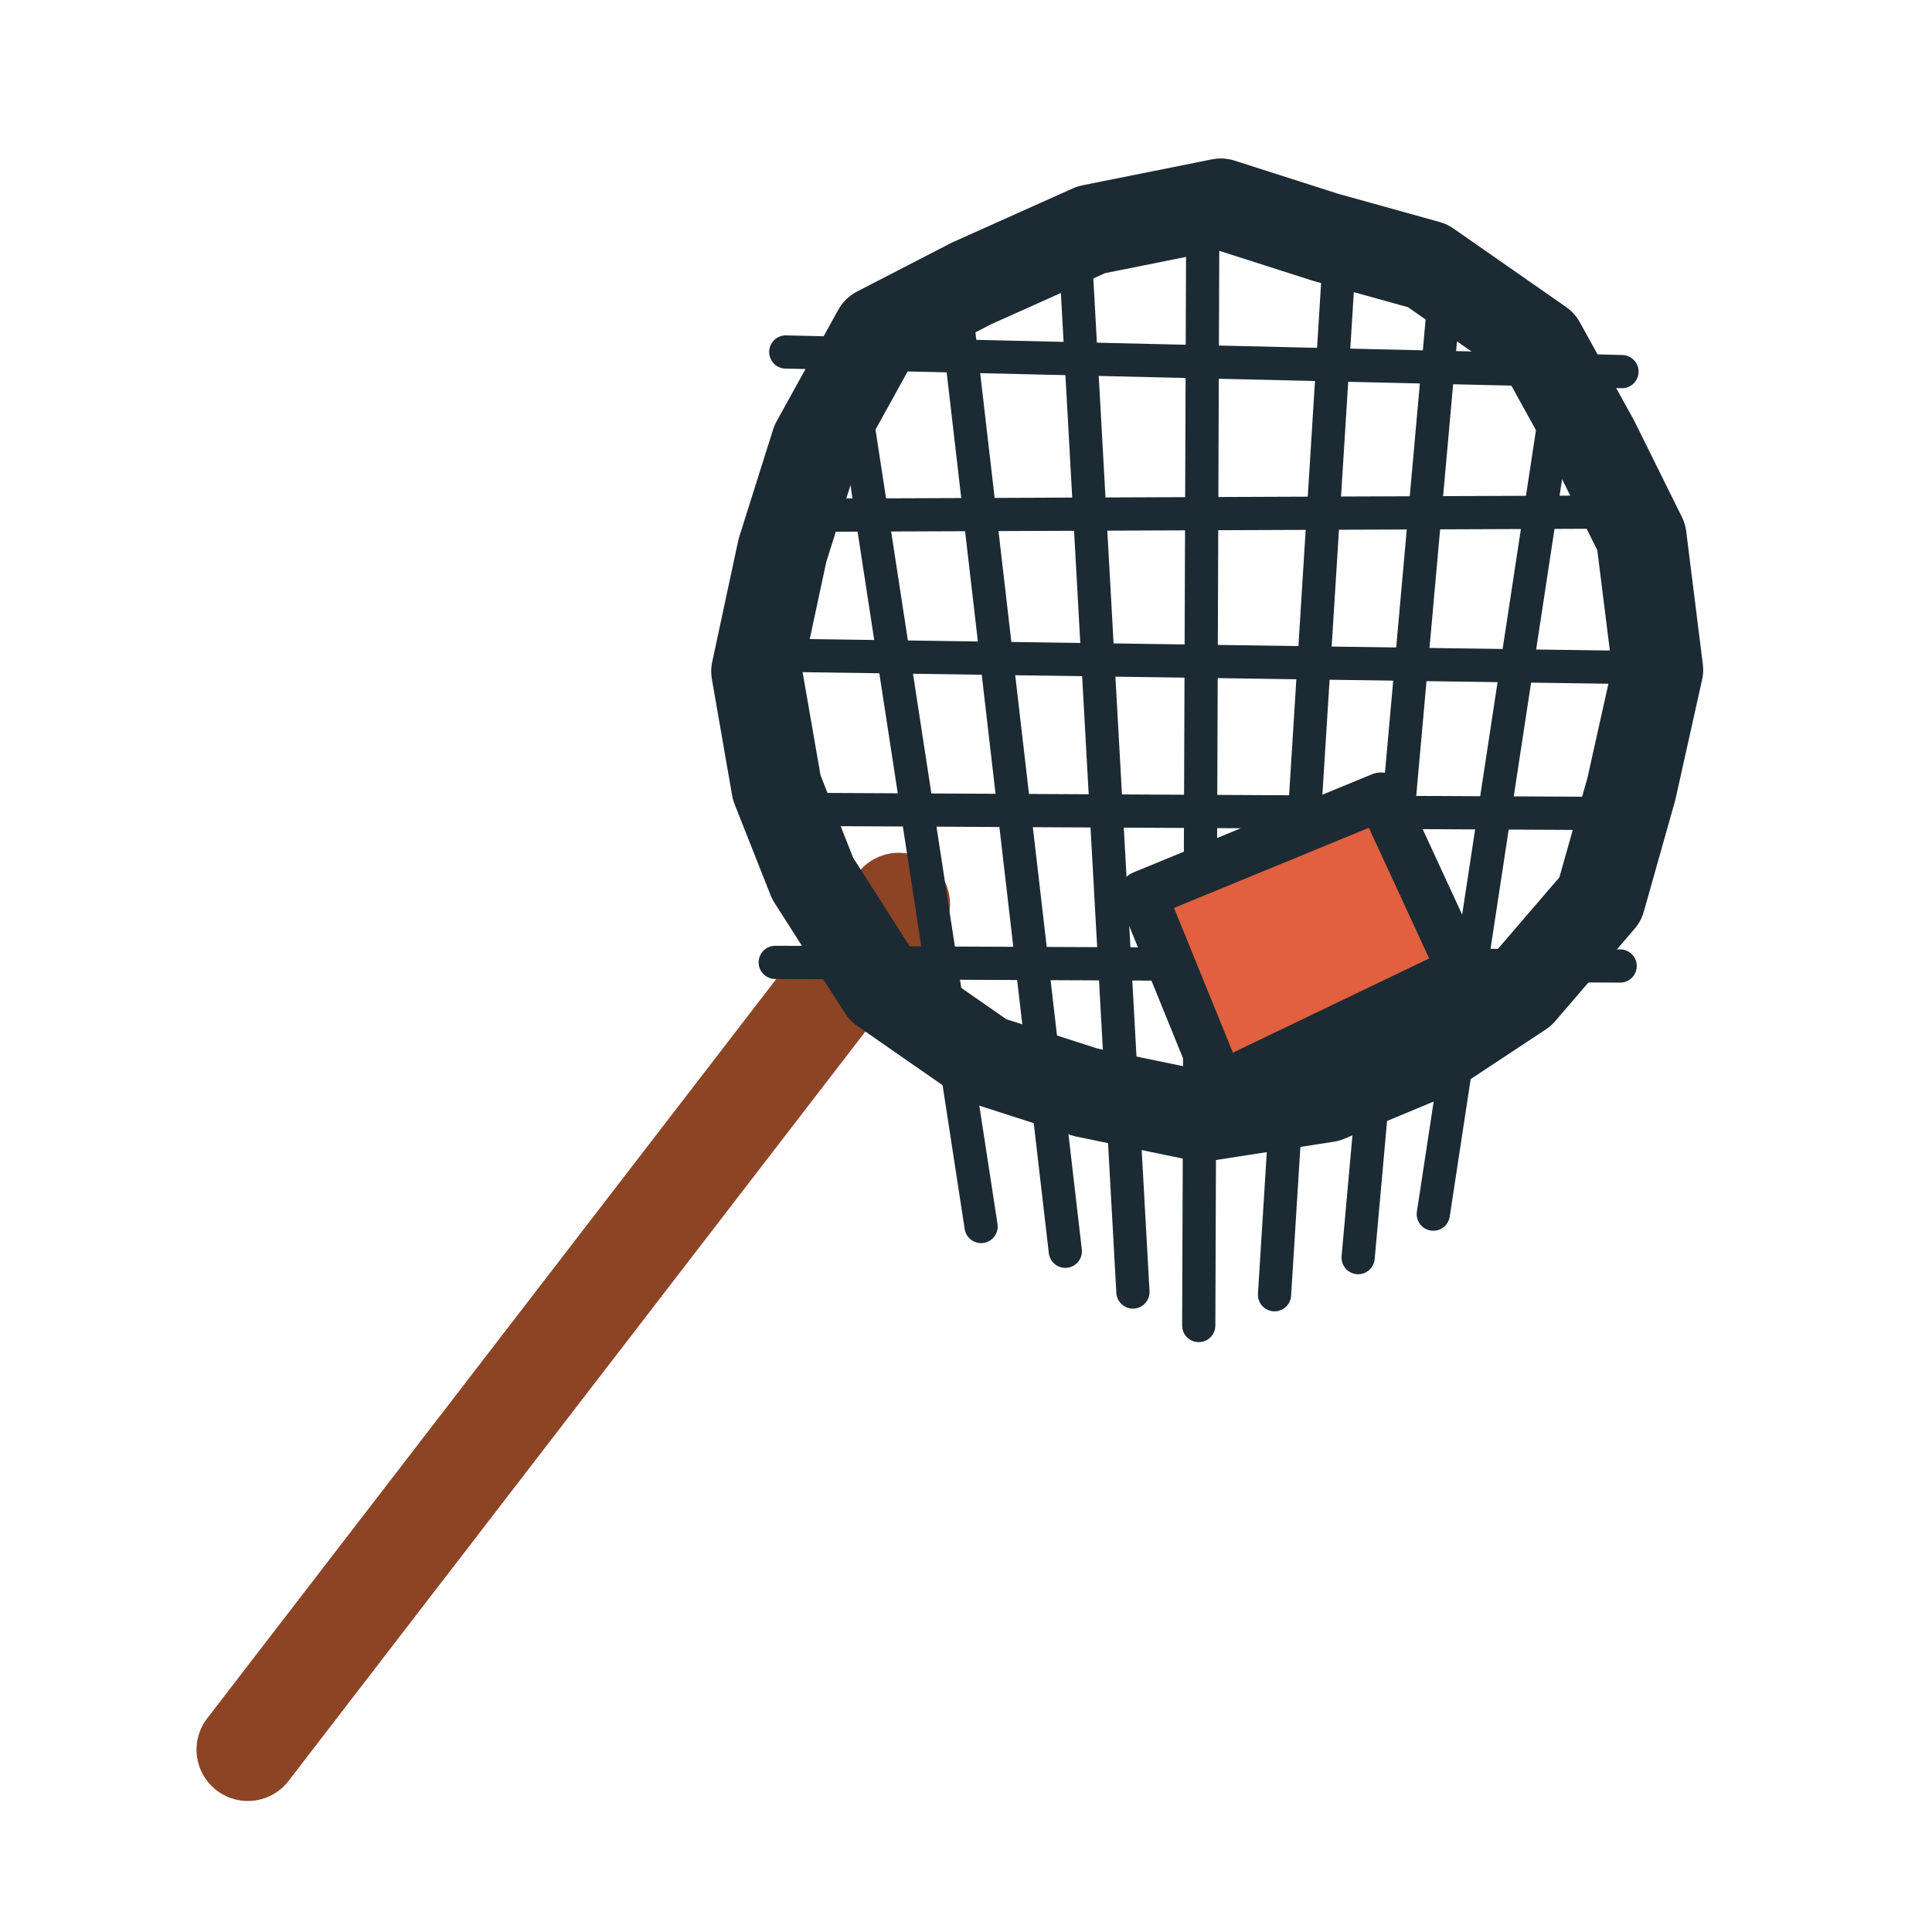
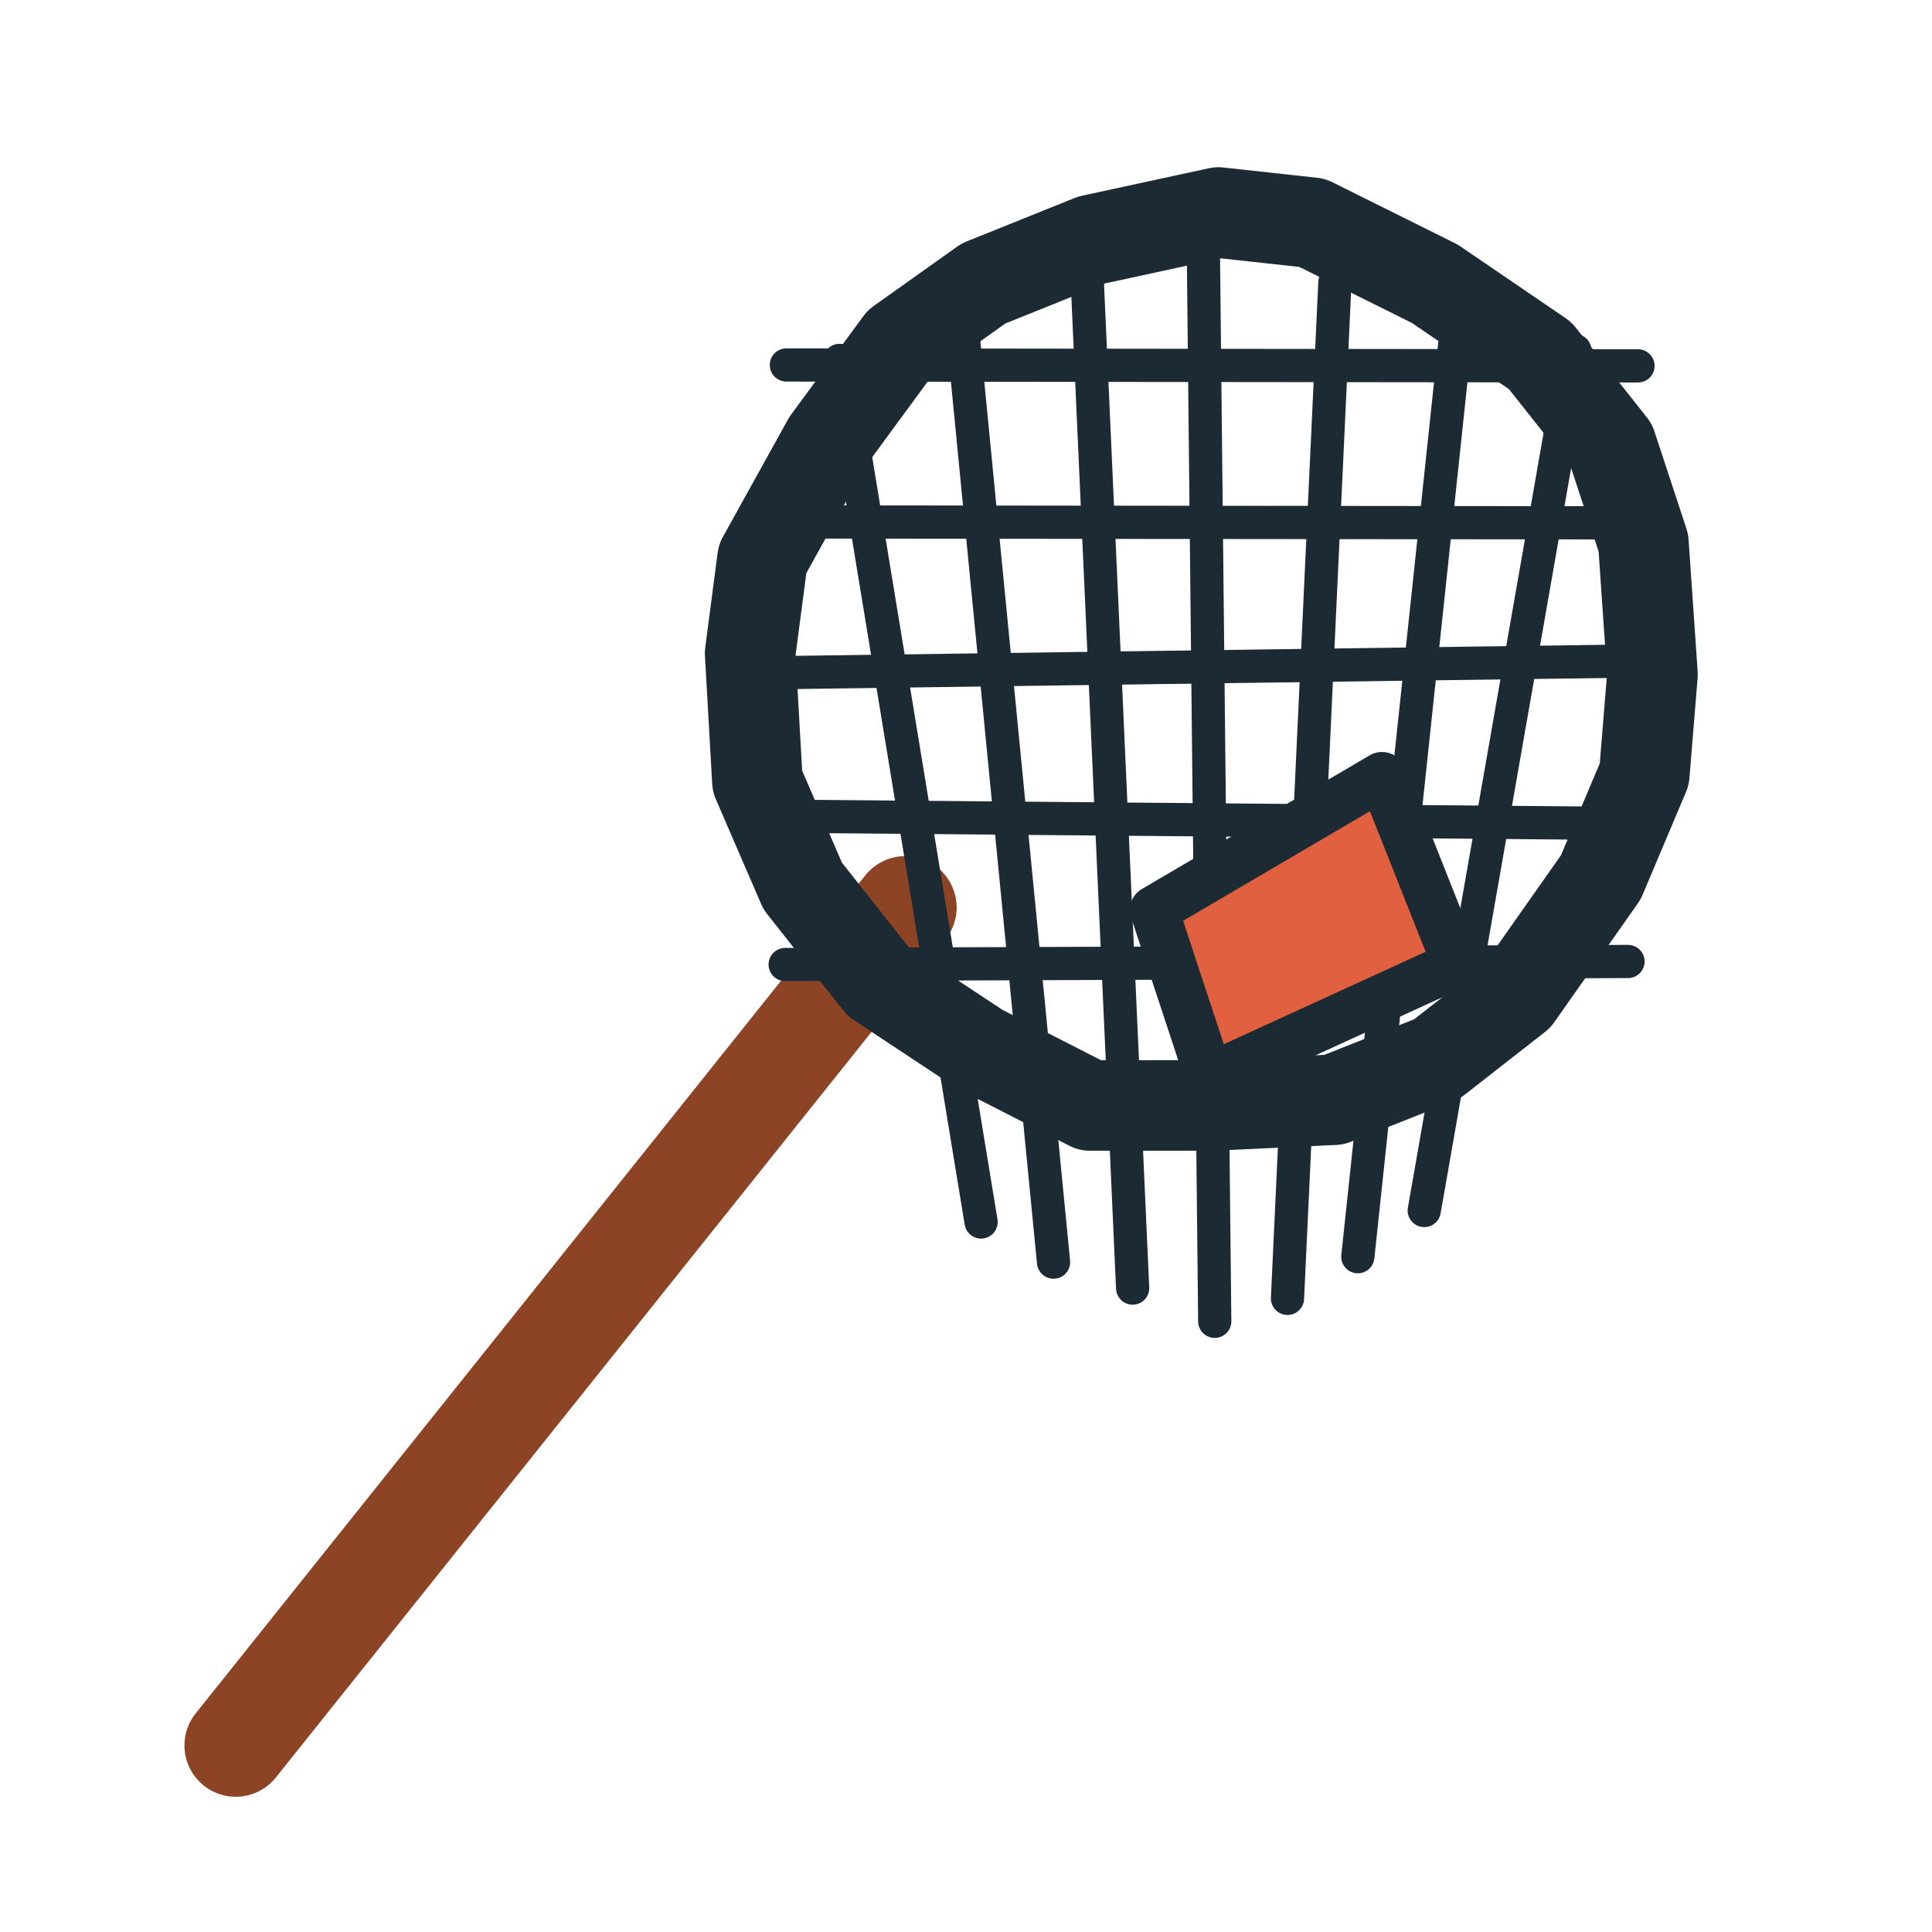
<svg xmlns="http://www.w3.org/2000/svg" width="96" height="96" viewBox="0 0 64 64">
-   <path d="M 8.21 57.96 L 29.77 29.95" fill="none" stroke="#8c4425" stroke-width="3.4" stroke-linecap="round" stroke-linejoin="round" />
-   <path d="M 54.92 22.19 L 54.04 26.14 L 53.01 29.79 L 50.38 32.85 L 47.05 35.05 L 43.95 36.34 L 39.82 36.98 L 35.95 36.18 L 32.66 35.12 L 29.25 32.75 L 26.92 29.10 L 25.73 26.09 L 25.06 22.24 L 25.92 18.23 L 27.04 14.68 L 29.08 10.99 L 32.18 9.39 L 36.15 7.61 L 40.44 6.75 L 43.91 7.86 L 47.29 8.80 L 51.02 11.40 L 52.80 14.62 L 54.37 17.79 Z" fill="none" stroke="#1c2a33" stroke-width="3.0" stroke-linejoin="round" stroke-linecap="round" />
-   <path d="M 28.08 11.85 L 32.50 40.63" fill="none" stroke="#1c2a33" stroke-width="1.1" stroke-linecap="round" stroke-linejoin="round" />
-   <path d="M 31.72 10.67 L 35.29 41.45" fill="none" stroke="#1c2a33" stroke-width="1.1" stroke-linecap="round" stroke-linejoin="round" />
-   <path d="M 35.66 9.10 L 37.53 42.80" fill="none" stroke="#1c2a33" stroke-width="1.1" stroke-linecap="round" stroke-linejoin="round" />
-   <path d="M 39.84 8.23 L 39.71 43.91" fill="none" stroke="#1c2a33" stroke-width="1.1" stroke-linecap="round" stroke-linejoin="round" />
-   <path d="M 44.34 8.97 L 42.22 42.89" fill="none" stroke="#1c2a33" stroke-width="1.1" stroke-linecap="round" stroke-linejoin="round" />
-   <path d="M 47.81 10.22 L 44.99 41.66" fill="none" stroke="#1c2a33" stroke-width="1.1" stroke-linecap="round" stroke-linejoin="round" />
-   <path d="M 51.80 11.87 L 47.48 40.22" fill="none" stroke="#1c2a33" stroke-width="1.1" stroke-linecap="round" stroke-linejoin="round" />
-   <path d="M 26.03 11.66 L 53.73 12.31" fill="none" stroke="#1c2a33" stroke-width="1.1" stroke-linecap="round" stroke-linejoin="round" />
-   <path d="M 26.07 17.07 L 54.24 16.96" fill="none" stroke="#1c2a33" stroke-width="1.1" stroke-linecap="round" stroke-linejoin="round" />
-   <path d="M 26.13 21.71 L 53.99 22.11" fill="none" stroke="#1c2a33" stroke-width="1.1" stroke-linecap="round" stroke-linejoin="round" />
-   <path d="M 25.96 26.81 L 53.78 26.95" fill="none" stroke="#1c2a33" stroke-width="1.1" stroke-linecap="round" stroke-linejoin="round" />
-   <path d="M 25.68 31.88 L 53.67 32.00" fill="none" stroke="#1c2a33" stroke-width="1.1" stroke-linecap="round" stroke-linejoin="round" />
-   <path d="M 37.85 29.64 L 45.75 26.39 L 48.40 32.13 L 40.42 35.96 Z" fill="#e0603f" stroke="#1c2a33" stroke-width="1.6" stroke-linejoin="round" stroke-linecap="round" />
+   <path d="M 7.81 57.82 L 29.99 30.06" fill="none" stroke="#8c4425" stroke-width="3.4" stroke-linecap="round" stroke-linejoin="round" />
+   <path d="M 54.74 22.34 L 54.47 25.65 L 53.03 29.06 L 50.26 33.00 L 47.60 35.08 L 44.19 36.43 L 40.17 36.62 L 36.11 36.62 L 32.45 34.75 L 29.11 32.54 L 26.59 29.35 L 25.09 25.88 L 24.85 21.64 L 25.26 18.51 L 27.41 14.63 L 29.81 11.36 L 32.58 9.39 L 36.16 7.95 L 40.36 7.04 L 43.47 7.38 L 47.53 9.40 L 51.02 11.78 L 53.38 14.76 L 54.44 17.98 Z" fill="none" stroke="#1c2a33" stroke-width="3.0" stroke-linejoin="round" stroke-linecap="round" />
+   <path d="M 27.81 11.94 L 32.50 40.48" fill="none" stroke="#1c2a33" stroke-width="1.1" stroke-linecap="round" stroke-linejoin="round" />
+   <path d="M 31.83 10.36 L 34.90 41.81" fill="none" stroke="#1c2a33" stroke-width="1.1" stroke-linecap="round" stroke-linejoin="round" />
+   <path d="M 36.00 8.93 L 37.52 42.67" fill="none" stroke="#1c2a33" stroke-width="1.1" stroke-linecap="round" stroke-linejoin="round" />
+   <path d="M 39.86 8.02 L 40.24 43.77" fill="none" stroke="#1c2a33" stroke-width="1.1" stroke-linecap="round" stroke-linejoin="round" />
+   <path d="M 44.22 9.36 L 42.65 43.01" fill="none" stroke="#1c2a33" stroke-width="1.1" stroke-linecap="round" stroke-linejoin="round" />
+   <path d="M 48.32 10.19 L 44.98 41.63" fill="none" stroke="#1c2a33" stroke-width="1.1" stroke-linecap="round" stroke-linejoin="round" />
+   <path d="M 52.17 11.61 L 47.18 40.10" fill="none" stroke="#1c2a33" stroke-width="1.1" stroke-linecap="round" stroke-linejoin="round" />
+   <path d="M 26.05 12.09 L 54.26 12.12" fill="none" stroke="#1c2a33" stroke-width="1.1" stroke-linecap="round" stroke-linejoin="round" />
+   <path d="M 26.24 17.29 L 53.97 17.32" fill="none" stroke="#1c2a33" stroke-width="1.1" stroke-linecap="round" stroke-linejoin="round" />
+   <path d="M 26.03 22.28 L 53.86 21.90" fill="none" stroke="#1c2a33" stroke-width="1.1" stroke-linecap="round" stroke-linejoin="round" />
+   <path d="M 26.19 27.04 L 54.11 27.28" fill="none" stroke="#1c2a33" stroke-width="1.1" stroke-linecap="round" stroke-linejoin="round" />
+   <path d="M 26.01 31.95 L 53.93 31.85" fill="none" stroke="#1c2a33" stroke-width="1.1" stroke-linecap="round" stroke-linejoin="round" />
+   <path d="M 38.23 30.14 L 45.78 25.71 L 48.25 31.94 L 40.06 35.69 Z" fill="#e0603f" stroke="#1c2a33" stroke-width="1.6" stroke-linejoin="round" stroke-linecap="round" />
</svg>
